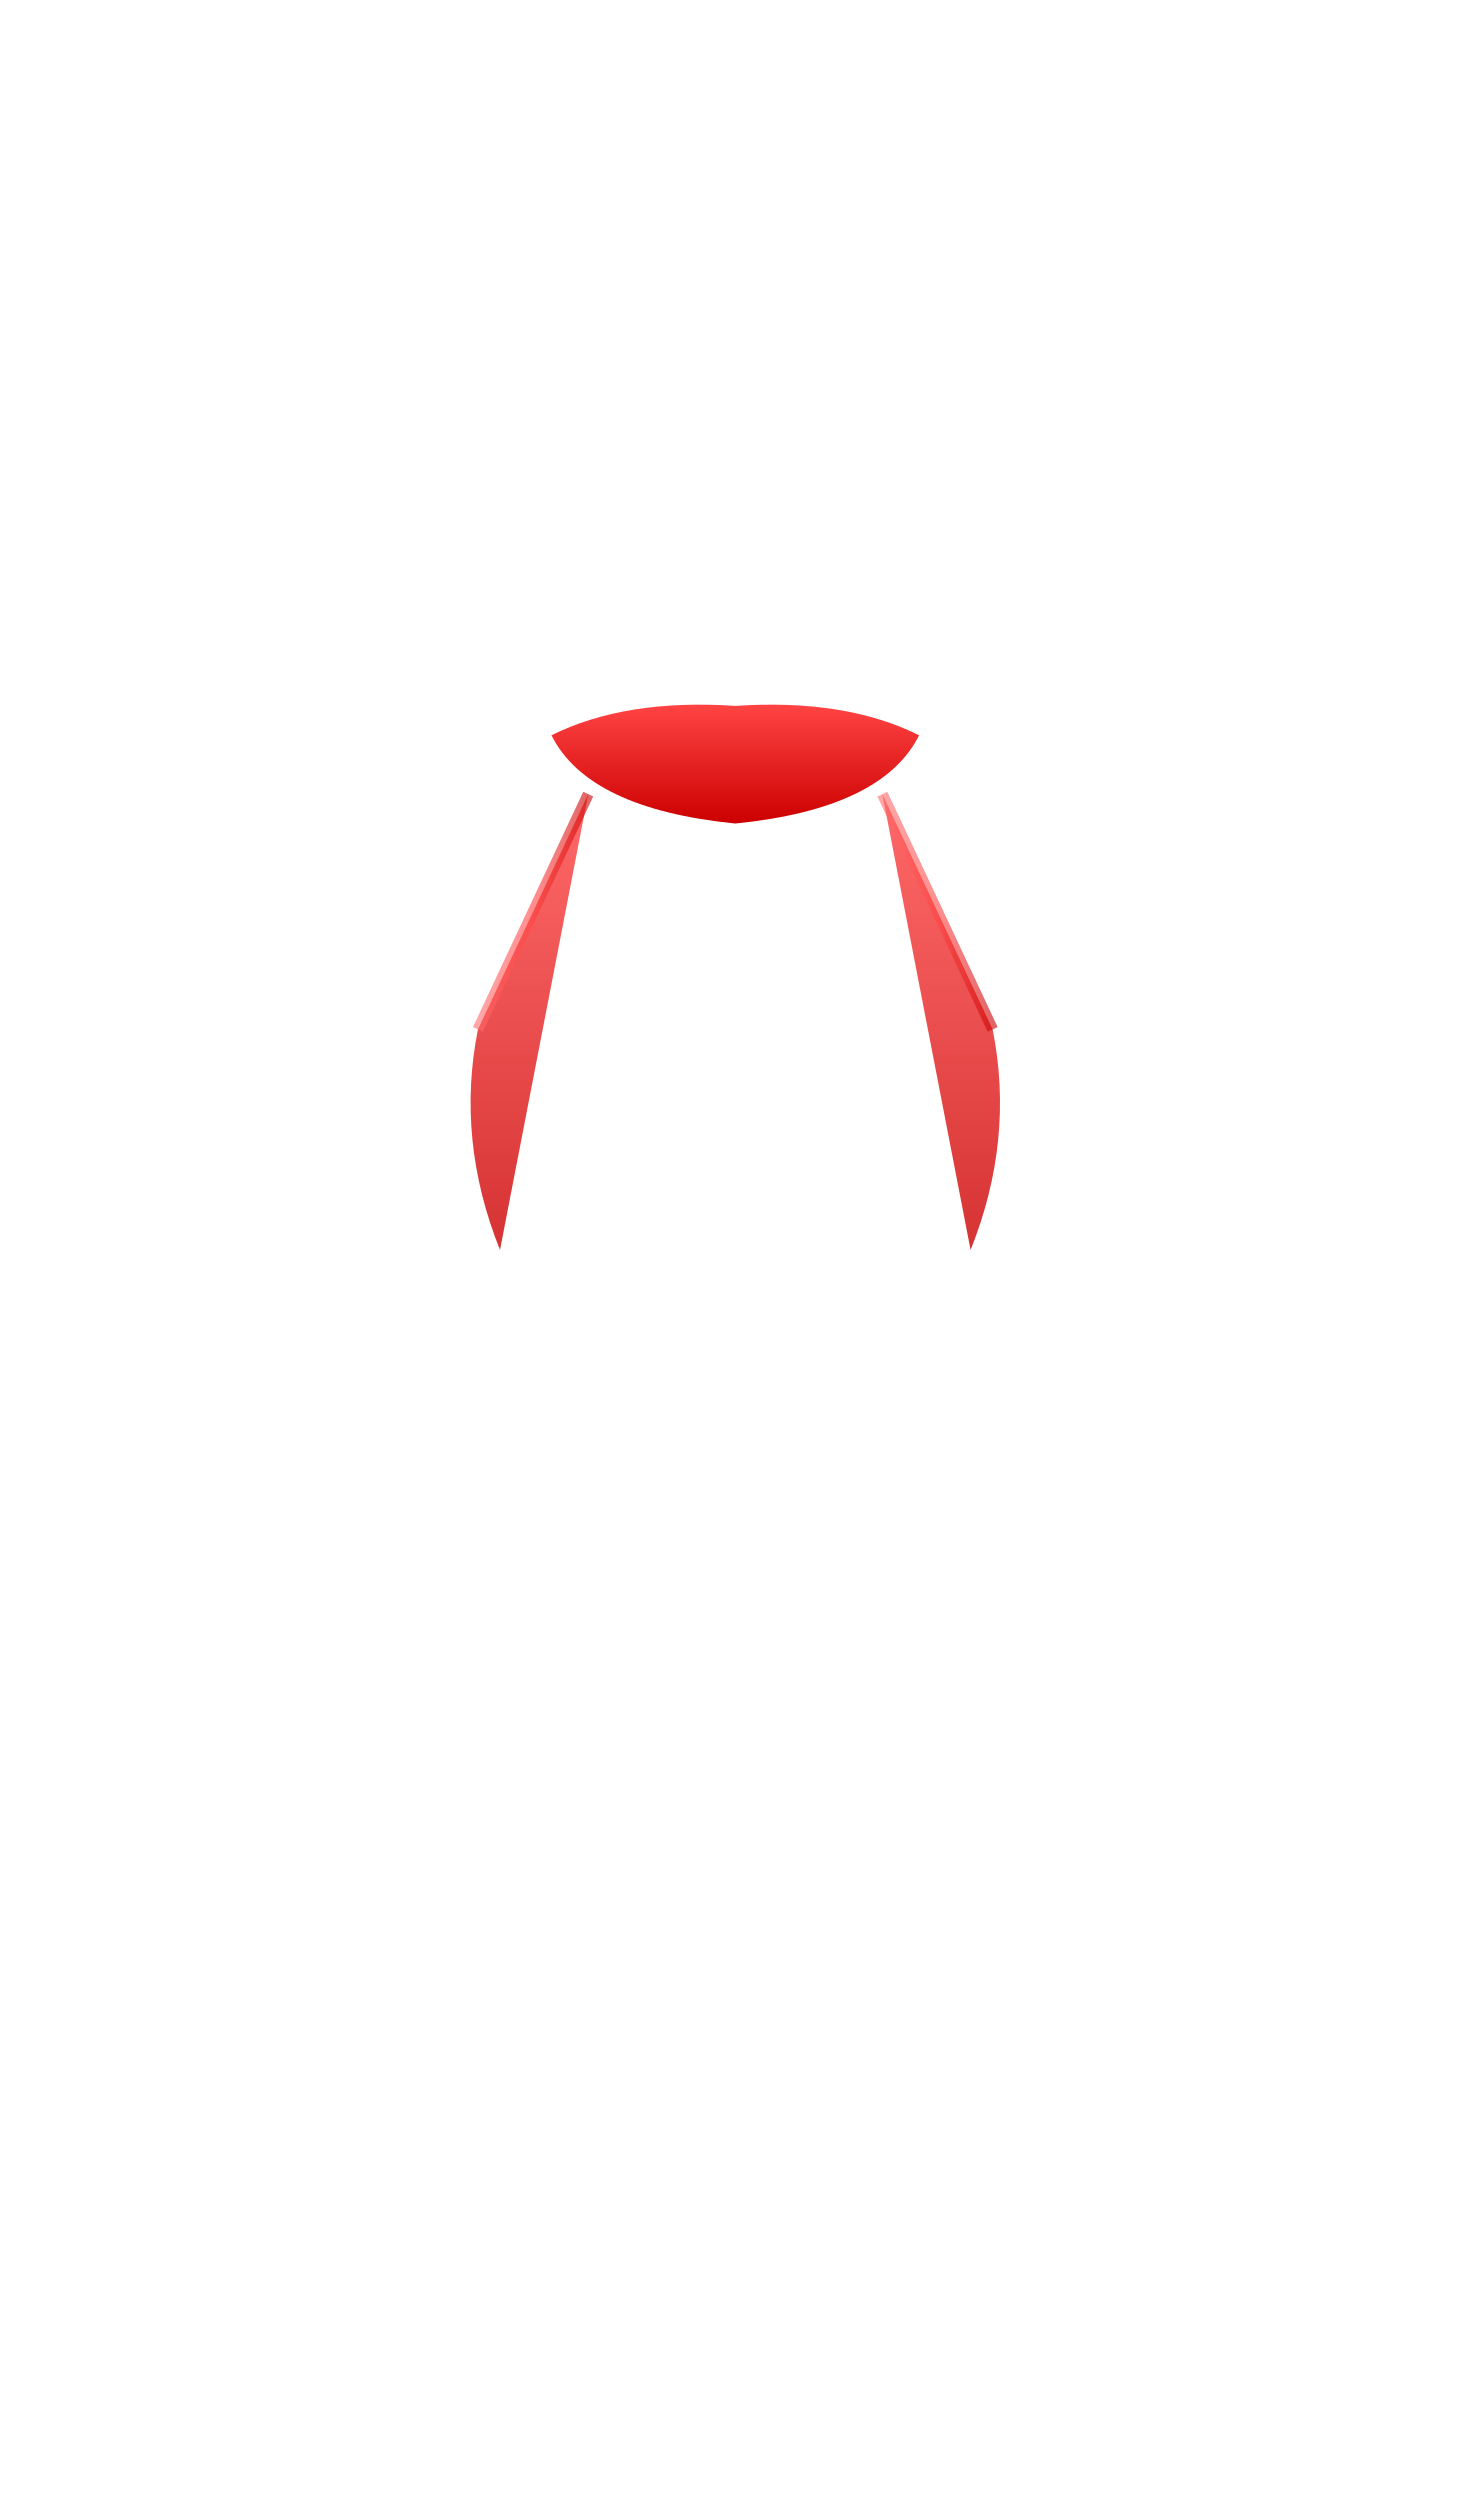
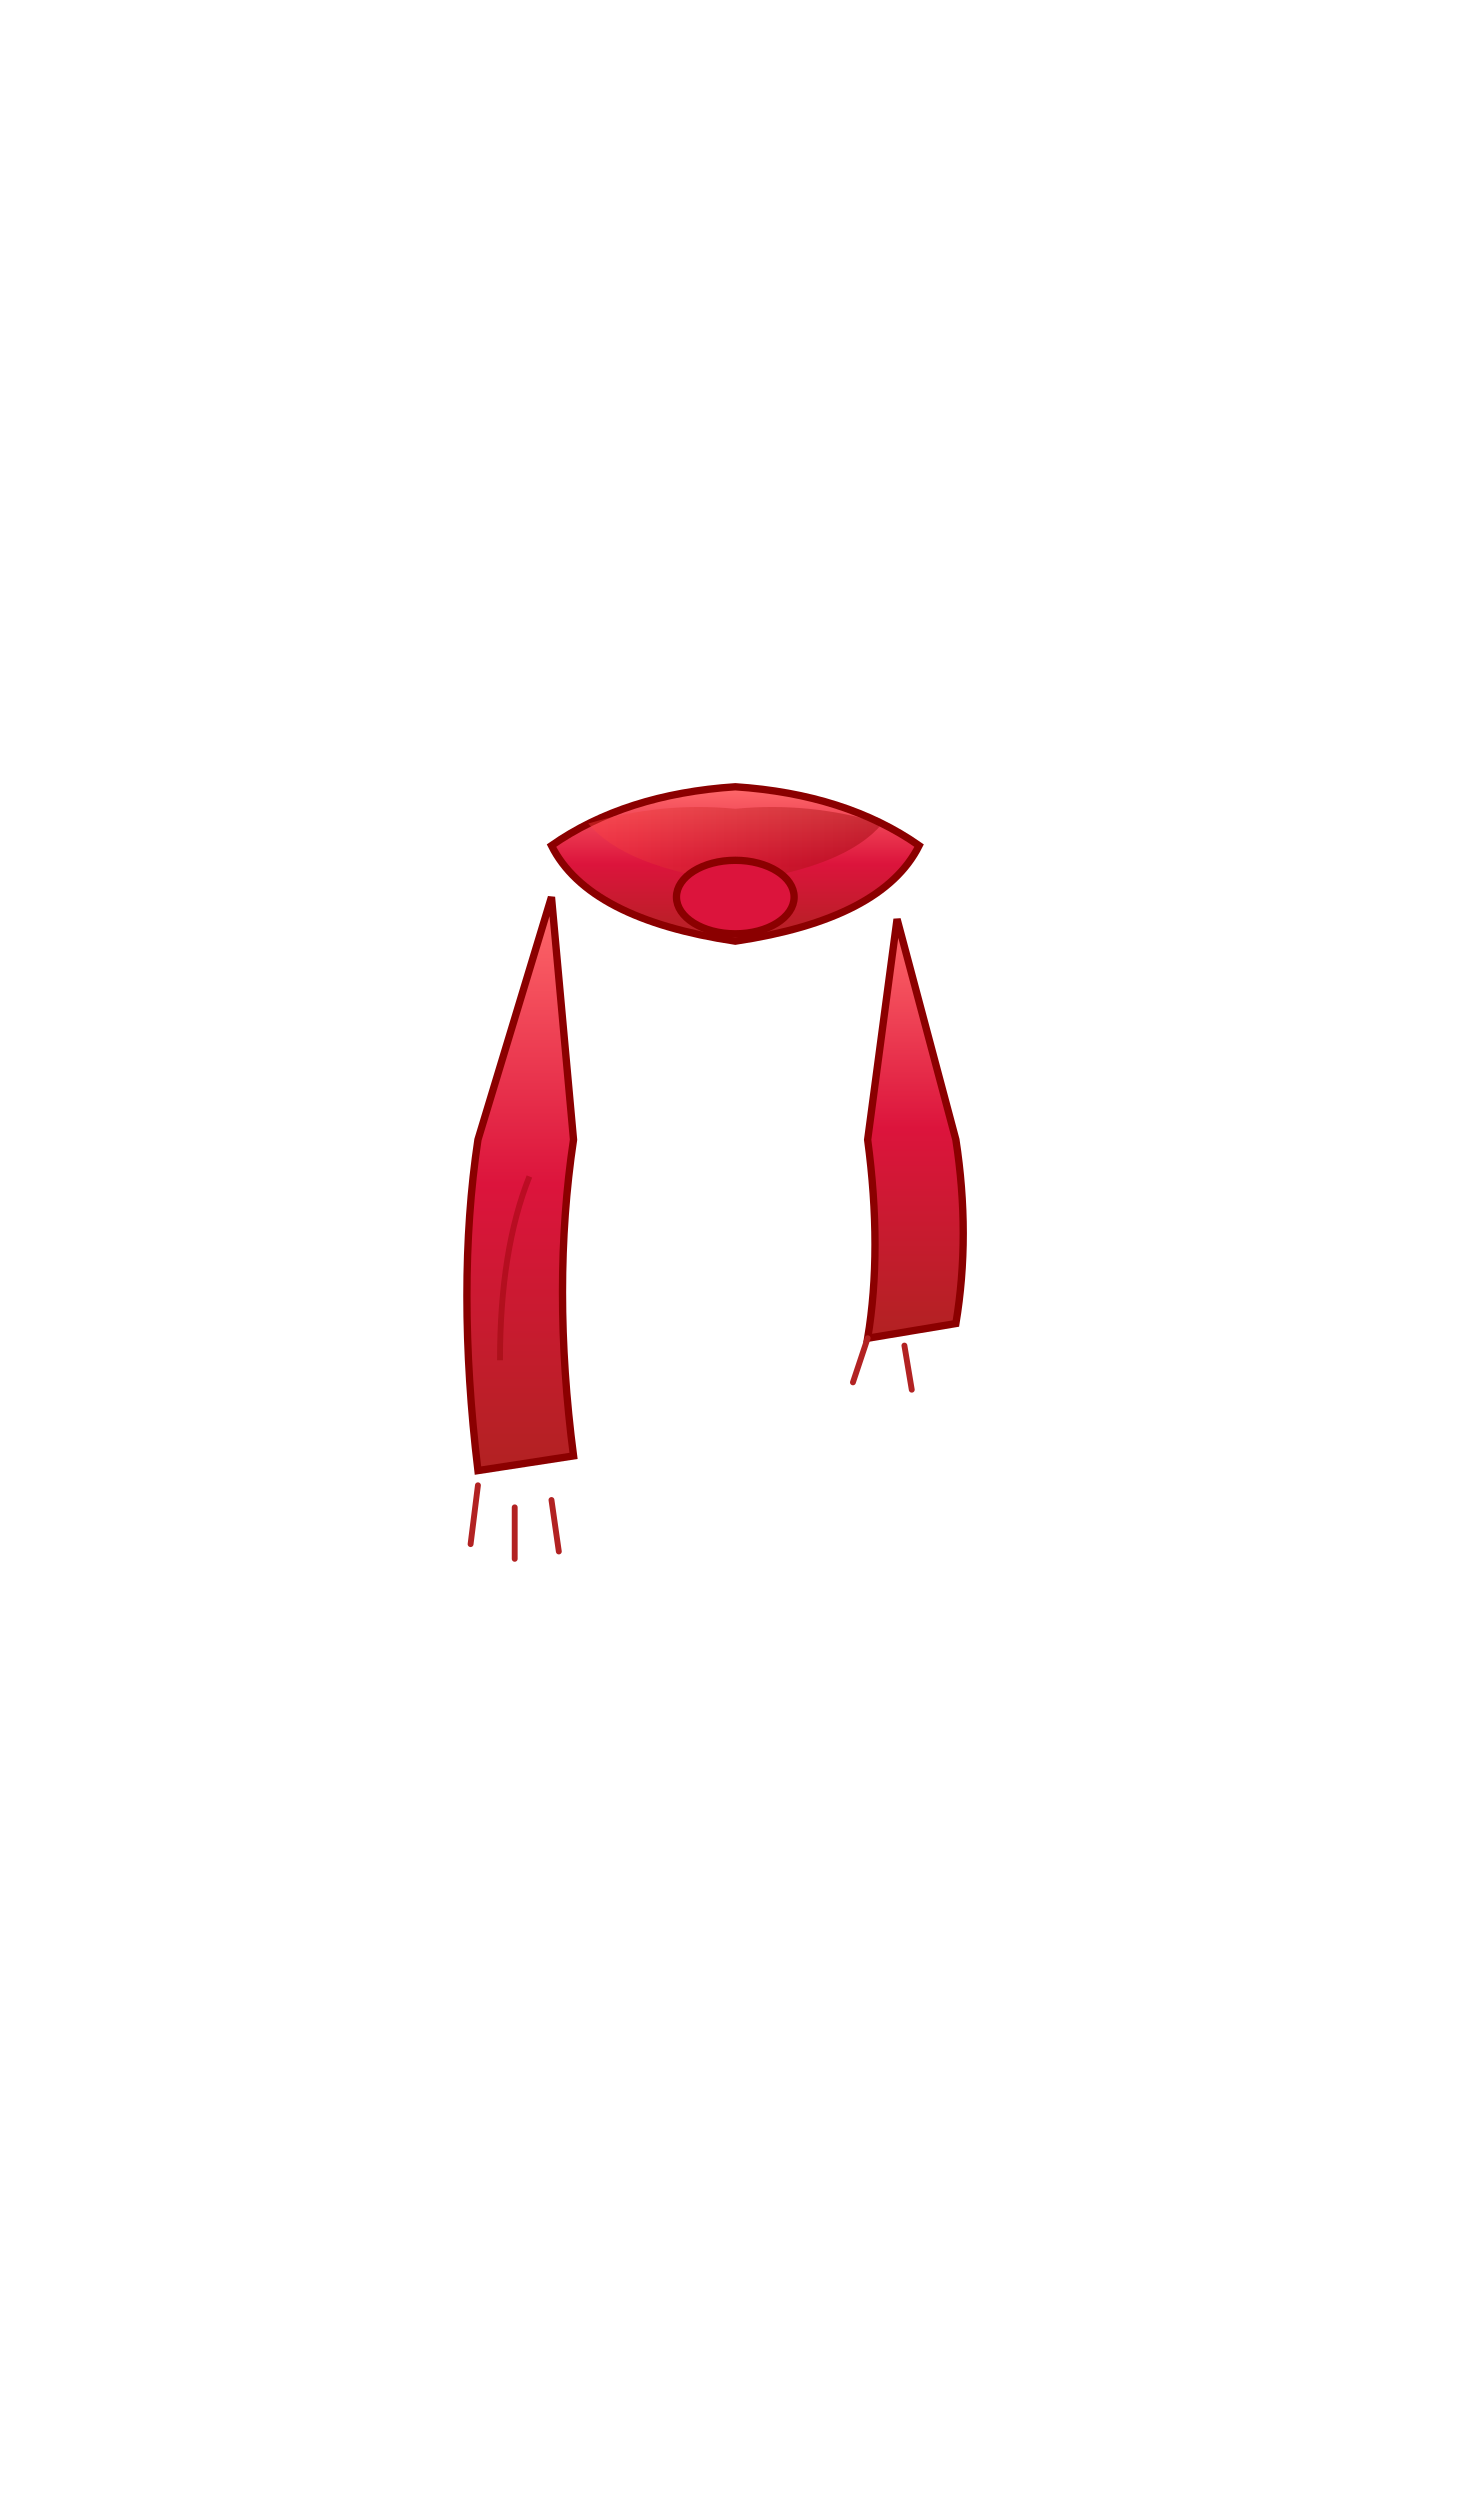
<svg xmlns="http://www.w3.org/2000/svg" viewBox="0 0 200 340">
  <defs>
-     <linearGradient id="scf-grad" x1="0" y1="0" x2="0" y2="1">
+     <linearGradient id="asf-scarf-grad" x1="0" y1="0" x2="0" y2="1">
+       <stop offset="0%" stop-color="#FF6B6B" />
+       <stop offset="50%" stop-color="#DC143C" />
+       <stop offset="100%" stop-color="#B22222" />
+     </linearGradient>
+     <linearGradient id="asf-shade" x1="0" y1="0" x2="1" y2="0">
      <stop offset="0%" stop-color="#FF4444" />
-       <stop offset="100%" stop-color="#CC0000" />
-     </linearGradient>
-     <linearGradient id="scf-flow" x1="0" y1="0" x2="1" y2="0">
-       <stop offset="0%" stop-color="#FF6B6B" />
-       <stop offset="50%" stop-color="#FF4444" />
-       <stop offset="100%" stop-color="#CC0000" />
+       <stop offset="100%" stop-color="#8B0000" />
    </linearGradient>
  </defs>
+   <style>
+     .asf-scarf{fill:url(#asf-scarf-grad);stroke:#8B0000;stroke-width:1}
+     .asf-shade{fill:url(#asf-shade);opacity:0.4}
+     .asf-knot{fill:#DC143C;stroke:#8B0000;stroke-width:1}
+     .asf-fringe{stroke:#B22222;stroke-width:0.8;fill:none;stroke-linecap:round}
+   </style>
  <g id="clothing">
-     <path d="M75,100 Q85,95 100,96 Q115,95 125,100 Q120,110 100,112 Q80,110 75,100" fill="url(#scf-grad)" />
-     <path d="M80,108 L65,140 Q62,155 68,170" fill="url(#scf-grad)" opacity="0.8" />
-     <path d="M120,108 L135,140 Q138,155 132,170" fill="url(#scf-grad)" opacity="0.8" />
-     <path d="M80,108 L65,140" fill="none" stroke="url(#scf-flow)" stroke-width="1.5" opacity="0.6" />
-     <path d="M120,108 L135,140" fill="none" stroke="url(#scf-flow)" stroke-width="1.5" opacity="0.6" />
+     <path d="M75 115 Q85 108 100 107 Q115 108 125 115 Q120 125 100 128 Q80 125 75 115 Z" class="asf-scarf" />
+     <path d="M80 112 Q90 109 100 110 Q110 109 120 112 Q115 118 100 120 Q85 118 80 112 Z" class="asf-shade" />
+     <path d="M75 122 L65 155 Q62 175 65 200 L78 198 Q75 175 78 155 Z" class="asf-scarf" />
+     <path d="M72 160 Q68 170 68 185" stroke="#8B0000" stroke-width="0.8" fill="none" opacity="0.4" />
+     <path d="M122 125 L130 155 Q132 168 130 180 L118 182 Q120 170 118 155 Z" class="asf-scarf" />
+     <ellipse cx="100" cy="122" rx="8" ry="5" class="asf-knot" />
+     <line x1="65" y1="202" x2="64" y2="210" class="asf-fringe" />
+     <line x1="70" y1="205" x2="70" y2="212" class="asf-fringe" />
+     <line x1="75" y1="204" x2="76" y2="211" class="asf-fringe" />
+     <line x1="118" y1="182" x2="116" y2="188" class="asf-fringe" />
+     <line x1="123" y1="183" x2="124" y2="189" class="asf-fringe" />
  </g>
</svg>
